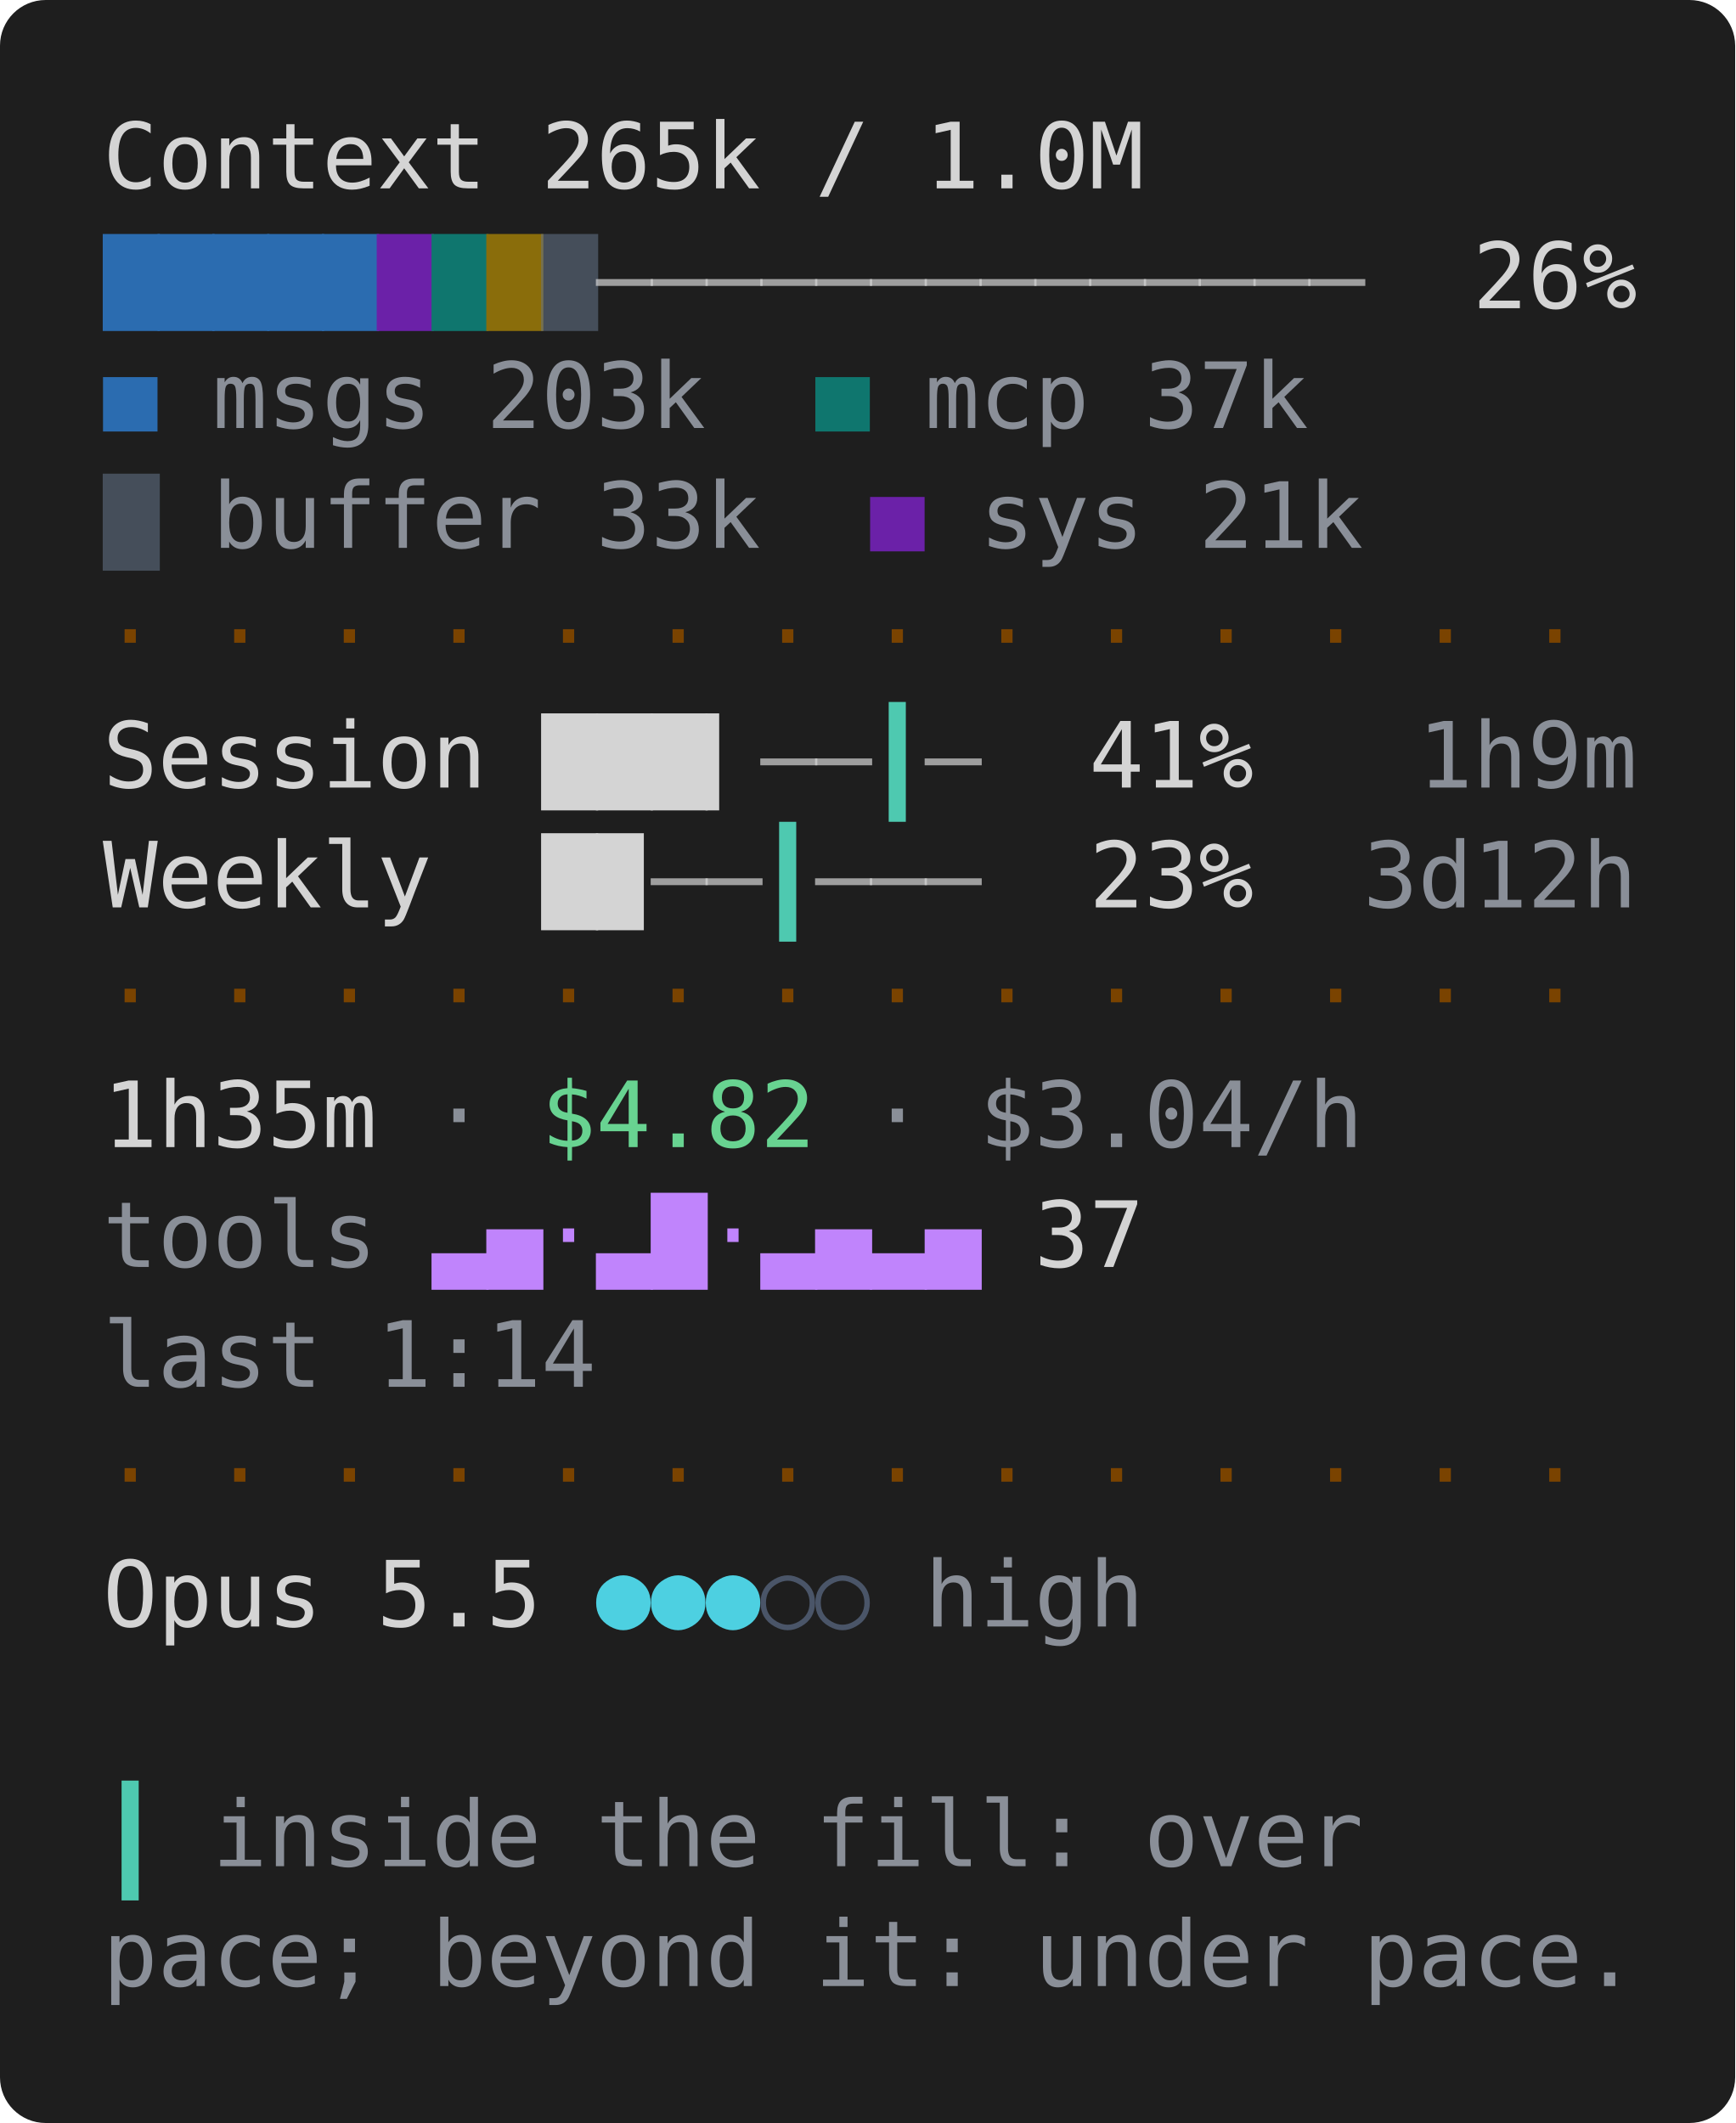
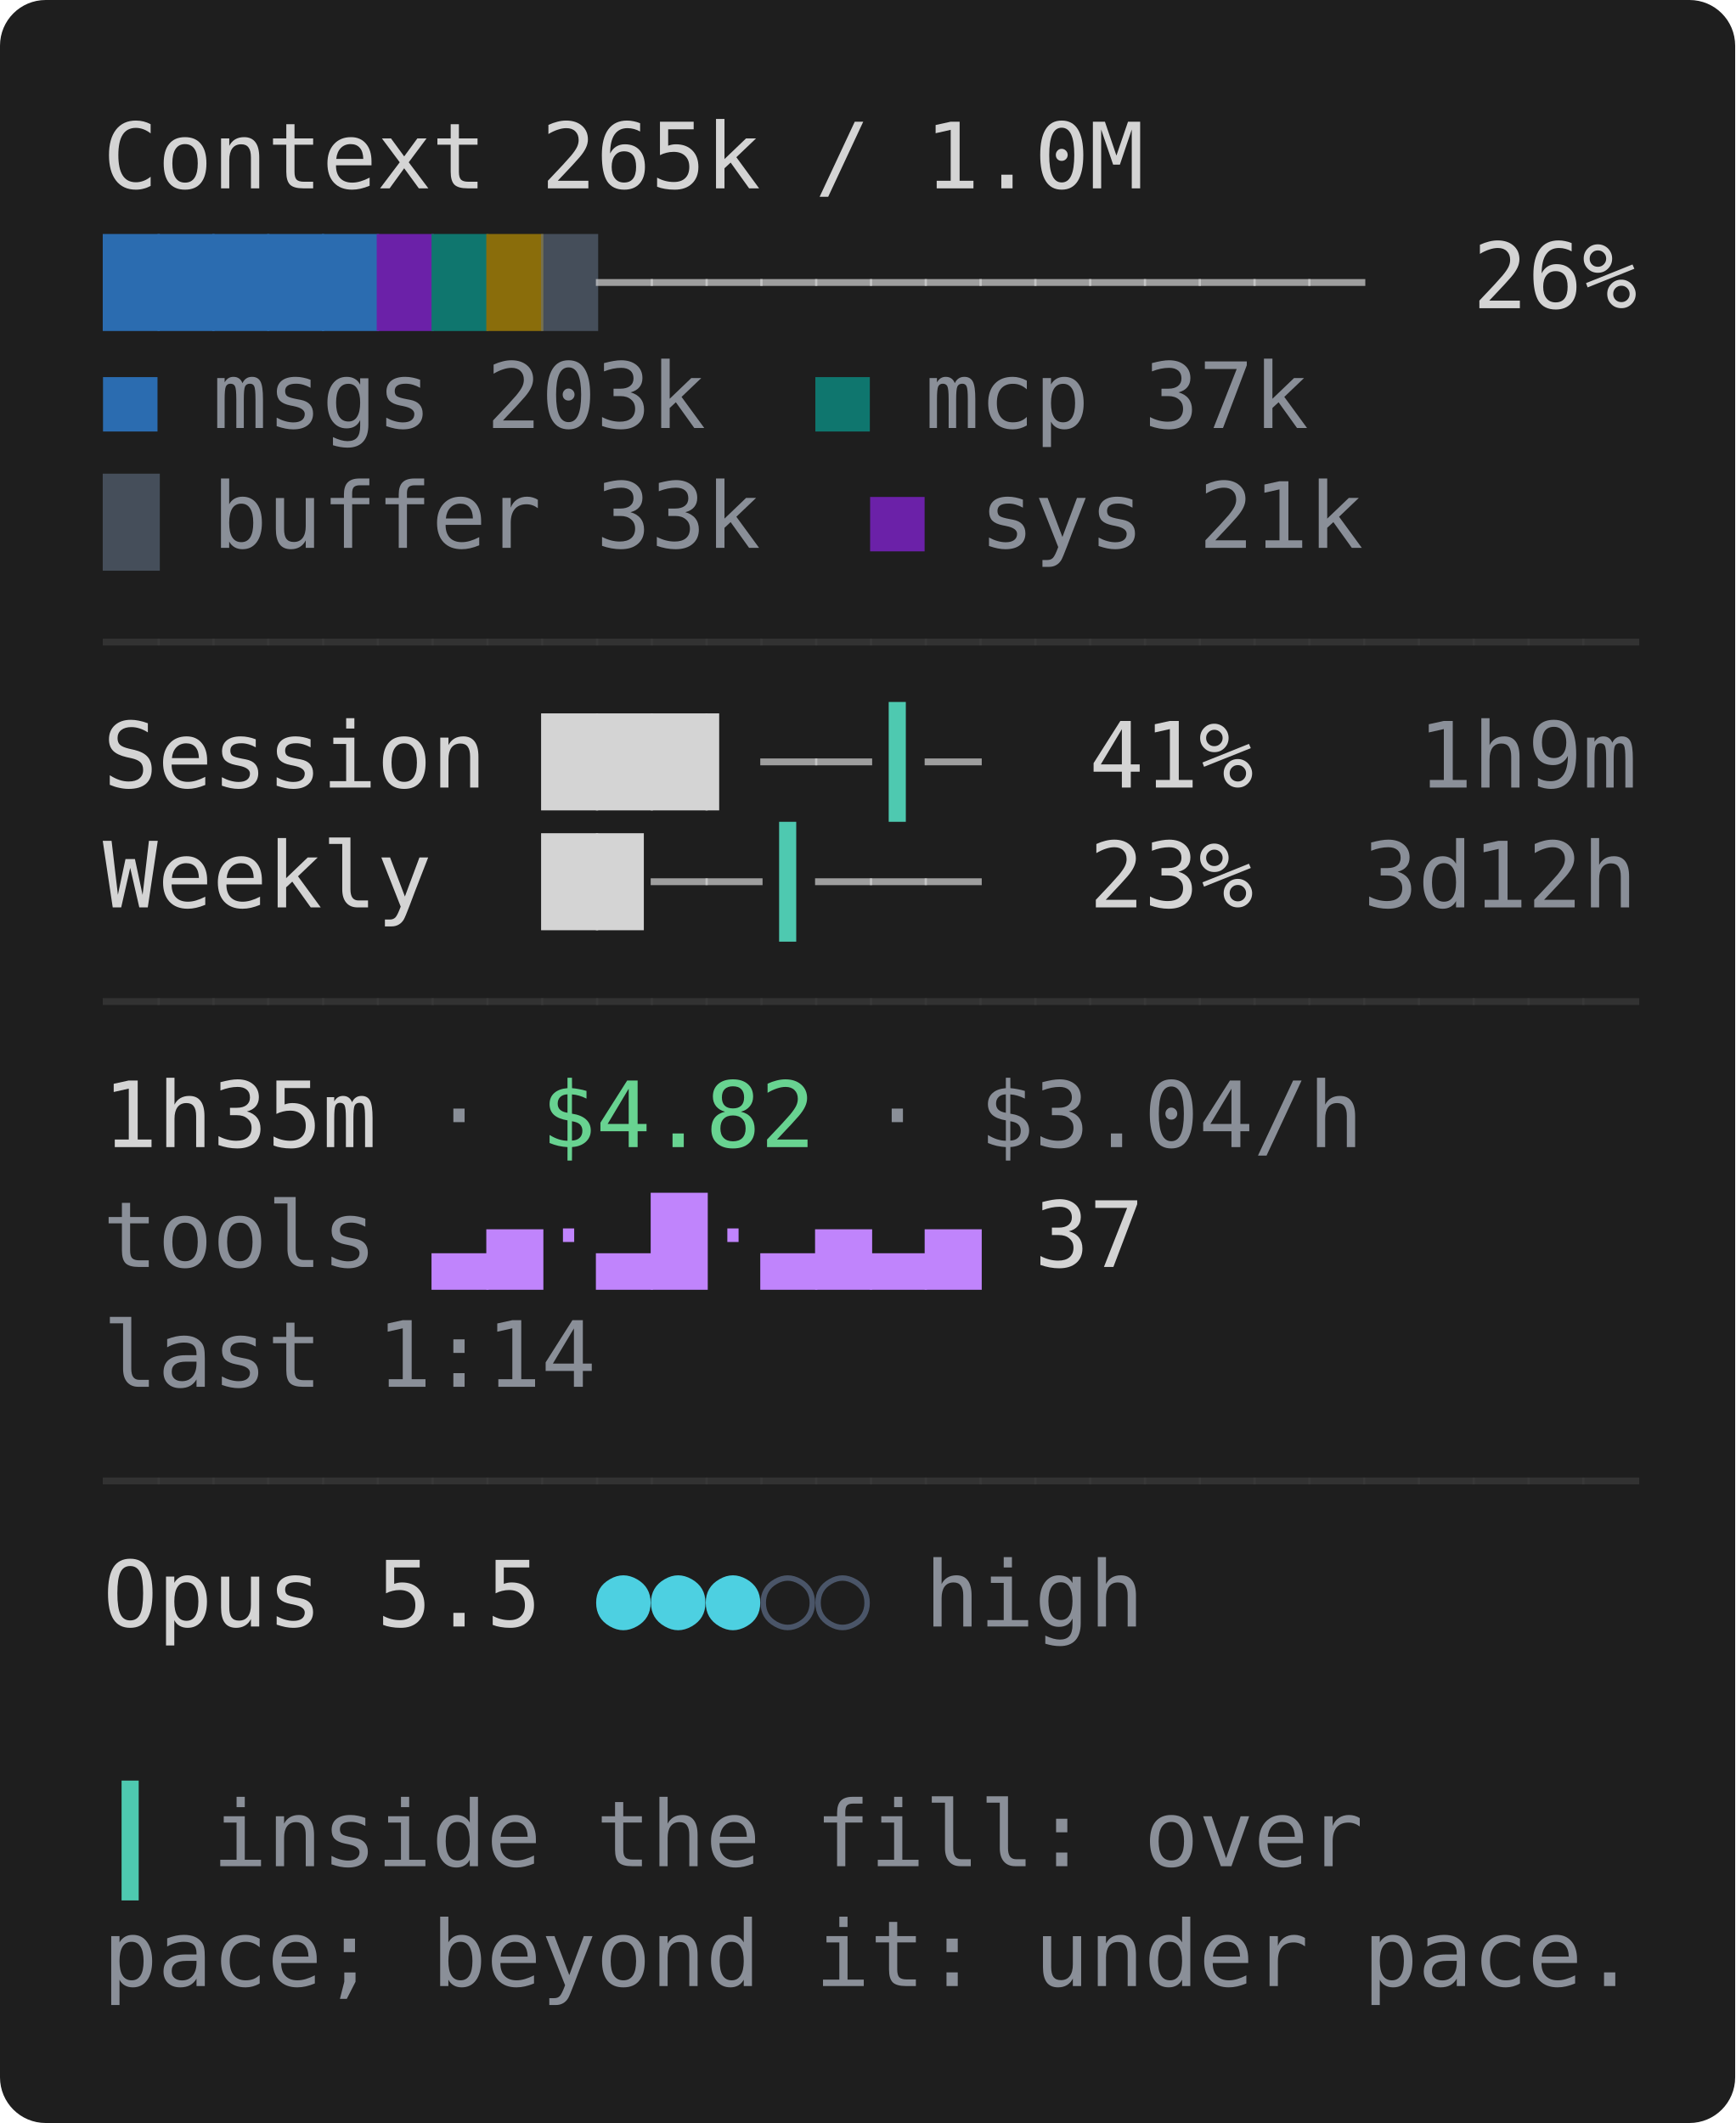
<svg xmlns="http://www.w3.org/2000/svg" width="304" height="372" viewBox="0 0 304 372" font-family="DejaVu Sans Mono, Menlo, Consolas, monospace" font-size="16">
  <rect width="304" height="372" rx="8" fill="#1e1e1e" />
  <text x="18.0" y="33" fill="#d4d4d4">C</text>
  <text x="27.6" y="33" fill="#d4d4d4">o</text>
  <text x="37.2" y="33" fill="#d4d4d4">n</text>
  <text x="46.8" y="33" fill="#d4d4d4">t</text>
  <text x="56.4" y="33" fill="#d4d4d4">e</text>
  <text x="66.0" y="33" fill="#d4d4d4">x</text>
  <text x="75.6" y="33" fill="#d4d4d4">t</text>
  <text x="94.8" y="33" fill="#d4d4d4">2</text>
  <text x="104.4" y="33" fill="#d4d4d4">6</text>
  <text x="114.0" y="33" fill="#d4d4d4">5</text>
  <text x="123.6" y="33" fill="#d4d4d4">k</text>
  <text x="142.8" y="33" fill="#d4d4d4">/</text>
  <text x="162.0" y="33" fill="#d4d4d4">1</text>
  <text x="171.6" y="33" fill="#d4d4d4">.</text>
  <text x="181.2" y="33" fill="#d4d4d4">0</text>
  <text x="190.8" y="33" fill="#d4d4d4">M</text>
  <rect x="18.0" y="41" width="10.0" height="17" fill="#2b6cb0" />
  <rect x="27.6" y="41" width="10.0" height="17" fill="#2b6cb0" />
  <rect x="37.2" y="41" width="10.0" height="17" fill="#2b6cb0" />
  <rect x="46.8" y="41" width="10.0" height="17" fill="#2b6cb0" />
  <rect x="56.4" y="41" width="10.0" height="17" fill="#2b6cb0" />
  <rect x="66.0" y="41" width="10.0" height="17" fill="#6b21a8" />
  <rect x="75.6" y="41" width="10.0" height="17" fill="#0f766e" />
  <rect x="85.2" y="41" width="10.0" height="17" fill="#8a6d0b" />
  <rect x="94.8" y="41" width="10.0" height="17" fill="#64748b" opacity="0.55" />
  <line x1="104.4" y1="49.5" x2="114.4" y2="49.5" stroke="#d4d4d4" stroke-width="1.2" opacity="0.7" />
  <line x1="114.0" y1="49.5" x2="124.0" y2="49.5" stroke="#d4d4d4" stroke-width="1.2" opacity="0.7" />
  <line x1="123.6" y1="49.5" x2="133.6" y2="49.5" stroke="#d4d4d4" stroke-width="1.2" opacity="0.7" />
  <line x1="133.2" y1="49.5" x2="143.2" y2="49.5" stroke="#d4d4d4" stroke-width="1.2" opacity="0.7" />
  <line x1="142.8" y1="49.5" x2="152.8" y2="49.5" stroke="#d4d4d4" stroke-width="1.2" opacity="0.7" />
  <line x1="152.4" y1="49.5" x2="162.4" y2="49.5" stroke="#d4d4d4" stroke-width="1.2" opacity="0.7" />
  <line x1="162.0" y1="49.5" x2="172.0" y2="49.5" stroke="#d4d4d4" stroke-width="1.2" opacity="0.7" />
  <line x1="171.6" y1="49.5" x2="181.6" y2="49.5" stroke="#d4d4d4" stroke-width="1.2" opacity="0.7" />
  <line x1="181.2" y1="49.5" x2="191.2" y2="49.5" stroke="#d4d4d4" stroke-width="1.2" opacity="0.7" />
  <line x1="190.8" y1="49.5" x2="200.8" y2="49.5" stroke="#d4d4d4" stroke-width="1.2" opacity="0.7" />
  <line x1="200.4" y1="49.5" x2="210.4" y2="49.5" stroke="#d4d4d4" stroke-width="1.2" opacity="0.7" />
  <line x1="210.0" y1="49.5" x2="220.0" y2="49.5" stroke="#d4d4d4" stroke-width="1.2" opacity="0.7" />
  <line x1="219.6" y1="49.5" x2="229.6" y2="49.5" stroke="#d4d4d4" stroke-width="1.2" opacity="0.7" />
  <line x1="229.2" y1="49.5" x2="239.2" y2="49.5" stroke="#d4d4d4" stroke-width="1.2" opacity="0.7" />
  <text x="258.0" y="54" fill="#d4d4d4">2</text>
  <text x="267.6" y="54" fill="#d4d4d4">6</text>
  <text x="277.2" y="54" fill="#d4d4d4">%</text>
  <text x="18.0" y="75" fill="#2b6cb0">■</text>
  <text x="37.2" y="75" fill="#8a8f98">m</text>
  <text x="46.8" y="75" fill="#8a8f98">s</text>
  <text x="56.4" y="75" fill="#8a8f98">g</text>
  <text x="66.0" y="75" fill="#8a8f98">s</text>
  <text x="85.2" y="75" fill="#8a8f98">2</text>
  <text x="94.8" y="75" fill="#8a8f98">0</text>
  <text x="104.4" y="75" fill="#8a8f98">3</text>
  <text x="114.0" y="75" fill="#8a8f98">k</text>
  <text x="142.8" y="75" fill="#0f766e">■</text>
  <text x="162.0" y="75" fill="#8a8f98">m</text>
  <text x="171.6" y="75" fill="#8a8f98">c</text>
  <text x="181.2" y="75" fill="#8a8f98">p</text>
  <text x="200.4" y="75" fill="#8a8f98">3</text>
  <text x="210.0" y="75" fill="#8a8f98">7</text>
  <text x="219.6" y="75" fill="#8a8f98">k</text>
  <rect x="18.0" y="83" width="10.0" height="17" fill="#64748b" opacity="0.55" />
  <text x="37.2" y="96" fill="#8a8f98">b</text>
  <text x="46.8" y="96" fill="#8a8f98">u</text>
  <text x="56.4" y="96" fill="#8a8f98">f</text>
  <text x="66.0" y="96" fill="#8a8f98">f</text>
  <text x="75.6" y="96" fill="#8a8f98">e</text>
  <text x="85.2" y="96" fill="#8a8f98">r</text>
  <text x="104.4" y="96" fill="#8a8f98">3</text>
  <text x="114.0" y="96" fill="#8a8f98">3</text>
  <text x="123.6" y="96" fill="#8a8f98">k</text>
  <text x="152.4" y="96" fill="#6b21a8">■</text>
  <text x="171.6" y="96" fill="#8a8f98">s</text>
  <text x="181.2" y="96" fill="#8a8f98">y</text>
  <text x="190.8" y="96" fill="#8a8f98">s</text>
  <text x="210.0" y="96" fill="#8a8f98">2</text>
  <text x="219.6" y="96" fill="#8a8f98">1</text>
  <text x="229.2" y="96" fill="#8a8f98">k</text>
-   <text x="18.0" y="117" fill="#7a4300">·</text>
-   <text x="37.2" y="117" fill="#7a4300">·</text>
-   <text x="56.4" y="117" fill="#7a4300">·</text>
-   <text x="75.6" y="117" fill="#7a4300">·</text>
-   <text x="94.8" y="117" fill="#7a4300">·</text>
-   <text x="114.0" y="117" fill="#7a4300">·</text>
-   <text x="133.2" y="117" fill="#7a4300">·</text>
-   <text x="152.4" y="117" fill="#7a4300">·</text>
-   <text x="171.6" y="117" fill="#7a4300">·</text>
-   <text x="190.8" y="117" fill="#7a4300">·</text>
-   <text x="210.0" y="117" fill="#7a4300">·</text>
-   <text x="229.2" y="117" fill="#7a4300">·</text>
-   <text x="248.4" y="117" fill="#7a4300">·</text>
-   <text x="267.6" y="117" fill="#7a4300">·</text>
+   <line x1="18.0" y1="112.5" x2="28.0" y2="112.5" stroke="#3a3a3a" stroke-width="1.2" opacity="0.7" />
+   <line x1="27.6" y1="112.5" x2="37.6" y2="112.5" stroke="#3a3a3a" stroke-width="1.2" opacity="0.7" />
+   <line x1="37.2" y1="112.5" x2="47.2" y2="112.5" stroke="#3a3a3a" stroke-width="1.2" opacity="0.7" />
+   <line x1="46.8" y1="112.5" x2="56.8" y2="112.5" stroke="#3a3a3a" stroke-width="1.2" opacity="0.7" />
+   <line x1="56.4" y1="112.5" x2="66.4" y2="112.5" stroke="#3a3a3a" stroke-width="1.2" opacity="0.7" />
+   <line x1="66.0" y1="112.5" x2="76.0" y2="112.5" stroke="#3a3a3a" stroke-width="1.2" opacity="0.7" />
+   <line x1="75.6" y1="112.5" x2="85.6" y2="112.5" stroke="#3a3a3a" stroke-width="1.2" opacity="0.7" />
+   <line x1="85.2" y1="112.5" x2="95.2" y2="112.5" stroke="#3a3a3a" stroke-width="1.2" opacity="0.7" />
+   <line x1="94.8" y1="112.5" x2="104.8" y2="112.5" stroke="#3a3a3a" stroke-width="1.2" opacity="0.7" />
+   <line x1="104.4" y1="112.5" x2="114.4" y2="112.5" stroke="#3a3a3a" stroke-width="1.2" opacity="0.7" />
+   <line x1="114.0" y1="112.5" x2="124.0" y2="112.5" stroke="#3a3a3a" stroke-width="1.2" opacity="0.7" />
+   <line x1="123.6" y1="112.5" x2="133.6" y2="112.5" stroke="#3a3a3a" stroke-width="1.2" opacity="0.7" />
+   <line x1="133.2" y1="112.5" x2="143.2" y2="112.5" stroke="#3a3a3a" stroke-width="1.2" opacity="0.7" />
+   <line x1="142.8" y1="112.5" x2="152.8" y2="112.5" stroke="#3a3a3a" stroke-width="1.2" opacity="0.7" />
+   <line x1="152.4" y1="112.5" x2="162.4" y2="112.5" stroke="#3a3a3a" stroke-width="1.2" opacity="0.7" />
+   <line x1="162.0" y1="112.5" x2="172.0" y2="112.5" stroke="#3a3a3a" stroke-width="1.2" opacity="0.7" />
+   <line x1="171.6" y1="112.5" x2="181.6" y2="112.5" stroke="#3a3a3a" stroke-width="1.2" opacity="0.7" />
+   <line x1="181.2" y1="112.5" x2="191.2" y2="112.5" stroke="#3a3a3a" stroke-width="1.2" opacity="0.7" />
+   <line x1="190.8" y1="112.5" x2="200.8" y2="112.5" stroke="#3a3a3a" stroke-width="1.2" opacity="0.7" />
+   <line x1="200.4" y1="112.5" x2="210.4" y2="112.5" stroke="#3a3a3a" stroke-width="1.2" opacity="0.7" />
+   <line x1="210.0" y1="112.5" x2="220.0" y2="112.5" stroke="#3a3a3a" stroke-width="1.2" opacity="0.7" />
+   <line x1="219.6" y1="112.5" x2="229.6" y2="112.5" stroke="#3a3a3a" stroke-width="1.2" opacity="0.7" />
+   <line x1="229.2" y1="112.5" x2="239.2" y2="112.5" stroke="#3a3a3a" stroke-width="1.2" opacity="0.7" />
+   <line x1="238.8" y1="112.5" x2="248.8" y2="112.5" stroke="#3a3a3a" stroke-width="1.2" opacity="0.7" />
+   <line x1="248.4" y1="112.5" x2="258.4" y2="112.5" stroke="#3a3a3a" stroke-width="1.2" opacity="0.7" />
+   <line x1="258.0" y1="112.5" x2="268.0" y2="112.5" stroke="#3a3a3a" stroke-width="1.2" opacity="0.7" />
+   <line x1="267.6" y1="112.5" x2="277.6" y2="112.5" stroke="#3a3a3a" stroke-width="1.2" opacity="0.7" />
+   <line x1="277.2" y1="112.5" x2="287.2" y2="112.5" stroke="#3a3a3a" stroke-width="1.2" opacity="0.7" />
  <text x="18.0" y="138" fill="#d4d4d4">S</text>
  <text x="27.6" y="138" fill="#d4d4d4">e</text>
  <text x="37.2" y="138" fill="#d4d4d4">s</text>
  <text x="46.8" y="138" fill="#d4d4d4">s</text>
  <text x="56.4" y="138" fill="#d4d4d4">i</text>
  <text x="66.0" y="138" fill="#d4d4d4">o</text>
  <text x="75.6" y="138" fill="#d4d4d4">n</text>
  <rect x="94.8" y="125" width="10.0" height="17" fill="#d4d4d4" />
  <rect x="104.4" y="125" width="10.0" height="17" fill="#d4d4d4" />
  <rect x="114.0" y="125" width="10.0" height="17" fill="#d4d4d4" />
  <rect x="123.6" y="125" width="2.4" height="17" fill="#d4d4d4" />
  <line x1="133.2" y1="133.5" x2="143.2" y2="133.5" stroke="#d4d4d4" stroke-width="1.2" opacity="0.7" />
  <line x1="142.8" y1="133.5" x2="152.8" y2="133.5" stroke="#d4d4d4" stroke-width="1.2" opacity="0.7" />
  <line x1="157.2" y1="123" x2="157.2" y2="144" stroke="#4ec9b0" stroke-width="3" />
  <line x1="162.0" y1="133.5" x2="172.0" y2="133.5" stroke="#d4d4d4" stroke-width="1.2" opacity="0.7" />
  <text x="190.8" y="138" fill="#d4d4d4">4</text>
  <text x="200.4" y="138" fill="#d4d4d4">1</text>
  <text x="210.0" y="138" fill="#d4d4d4">%</text>
  <text x="248.4" y="138" fill="#8a8f98">1</text>
  <text x="258.0" y="138" fill="#8a8f98">h</text>
  <text x="267.6" y="138" fill="#8a8f98">9</text>
  <text x="277.2" y="138" fill="#8a8f98">m</text>
  <text x="18.0" y="159" fill="#d4d4d4">W</text>
  <text x="27.6" y="159" fill="#d4d4d4">e</text>
  <text x="37.2" y="159" fill="#d4d4d4">e</text>
  <text x="46.8" y="159" fill="#d4d4d4">k</text>
  <text x="56.4" y="159" fill="#d4d4d4">l</text>
  <text x="66.0" y="159" fill="#d4d4d4">y</text>
  <rect x="94.8" y="146" width="10.0" height="17" fill="#d4d4d4" />
  <rect x="104.4" y="146" width="8.4" height="17" fill="#d4d4d4" />
  <line x1="114.0" y1="154.5" x2="124.0" y2="154.5" stroke="#d4d4d4" stroke-width="1.2" opacity="0.7" />
  <line x1="123.6" y1="154.5" x2="133.6" y2="154.5" stroke="#d4d4d4" stroke-width="1.2" opacity="0.7" />
  <line x1="138.0" y1="144" x2="138.0" y2="165" stroke="#4ec9b0" stroke-width="3" />
  <line x1="142.8" y1="154.5" x2="152.8" y2="154.5" stroke="#d4d4d4" stroke-width="1.2" opacity="0.7" />
  <line x1="152.4" y1="154.5" x2="162.4" y2="154.5" stroke="#d4d4d4" stroke-width="1.2" opacity="0.7" />
  <line x1="162.0" y1="154.5" x2="172.0" y2="154.5" stroke="#d4d4d4" stroke-width="1.2" opacity="0.7" />
  <text x="190.8" y="159" fill="#d4d4d4">2</text>
  <text x="200.4" y="159" fill="#d4d4d4">3</text>
  <text x="210.0" y="159" fill="#d4d4d4">%</text>
  <text x="238.8" y="159" fill="#8a8f98">3</text>
  <text x="248.4" y="159" fill="#8a8f98">d</text>
  <text x="258.0" y="159" fill="#8a8f98">1</text>
  <text x="267.6" y="159" fill="#8a8f98">2</text>
  <text x="277.2" y="159" fill="#8a8f98">h</text>
-   <text x="18.0" y="180" fill="#7a4300">·</text>
-   <text x="37.2" y="180" fill="#7a4300">·</text>
-   <text x="56.4" y="180" fill="#7a4300">·</text>
-   <text x="75.6" y="180" fill="#7a4300">·</text>
-   <text x="94.8" y="180" fill="#7a4300">·</text>
-   <text x="114.0" y="180" fill="#7a4300">·</text>
-   <text x="133.2" y="180" fill="#7a4300">·</text>
-   <text x="152.4" y="180" fill="#7a4300">·</text>
-   <text x="171.6" y="180" fill="#7a4300">·</text>
-   <text x="190.8" y="180" fill="#7a4300">·</text>
-   <text x="210.0" y="180" fill="#7a4300">·</text>
-   <text x="229.2" y="180" fill="#7a4300">·</text>
-   <text x="248.4" y="180" fill="#7a4300">·</text>
-   <text x="267.6" y="180" fill="#7a4300">·</text>
+   <line x1="18.0" y1="175.5" x2="28.0" y2="175.5" stroke="#3a3a3a" stroke-width="1.2" opacity="0.7" />
+   <line x1="27.6" y1="175.5" x2="37.6" y2="175.5" stroke="#3a3a3a" stroke-width="1.2" opacity="0.7" />
+   <line x1="37.2" y1="175.5" x2="47.2" y2="175.5" stroke="#3a3a3a" stroke-width="1.2" opacity="0.7" />
+   <line x1="46.8" y1="175.5" x2="56.8" y2="175.5" stroke="#3a3a3a" stroke-width="1.2" opacity="0.7" />
+   <line x1="56.4" y1="175.5" x2="66.4" y2="175.5" stroke="#3a3a3a" stroke-width="1.2" opacity="0.7" />
+   <line x1="66.0" y1="175.5" x2="76.0" y2="175.5" stroke="#3a3a3a" stroke-width="1.2" opacity="0.7" />
+   <line x1="75.6" y1="175.5" x2="85.6" y2="175.5" stroke="#3a3a3a" stroke-width="1.2" opacity="0.7" />
+   <line x1="85.2" y1="175.5" x2="95.2" y2="175.5" stroke="#3a3a3a" stroke-width="1.2" opacity="0.7" />
+   <line x1="94.8" y1="175.5" x2="104.8" y2="175.5" stroke="#3a3a3a" stroke-width="1.2" opacity="0.7" />
+   <line x1="104.4" y1="175.5" x2="114.4" y2="175.5" stroke="#3a3a3a" stroke-width="1.2" opacity="0.7" />
+   <line x1="114.0" y1="175.5" x2="124.0" y2="175.5" stroke="#3a3a3a" stroke-width="1.2" opacity="0.7" />
+   <line x1="123.6" y1="175.5" x2="133.6" y2="175.5" stroke="#3a3a3a" stroke-width="1.2" opacity="0.7" />
+   <line x1="133.2" y1="175.5" x2="143.2" y2="175.5" stroke="#3a3a3a" stroke-width="1.2" opacity="0.7" />
+   <line x1="142.8" y1="175.5" x2="152.8" y2="175.5" stroke="#3a3a3a" stroke-width="1.2" opacity="0.7" />
+   <line x1="152.4" y1="175.5" x2="162.4" y2="175.5" stroke="#3a3a3a" stroke-width="1.2" opacity="0.7" />
+   <line x1="162.0" y1="175.5" x2="172.0" y2="175.5" stroke="#3a3a3a" stroke-width="1.2" opacity="0.7" />
+   <line x1="171.6" y1="175.5" x2="181.6" y2="175.5" stroke="#3a3a3a" stroke-width="1.2" opacity="0.7" />
+   <line x1="181.2" y1="175.5" x2="191.2" y2="175.5" stroke="#3a3a3a" stroke-width="1.2" opacity="0.7" />
+   <line x1="190.8" y1="175.5" x2="200.8" y2="175.5" stroke="#3a3a3a" stroke-width="1.2" opacity="0.7" />
+   <line x1="200.4" y1="175.5" x2="210.4" y2="175.5" stroke="#3a3a3a" stroke-width="1.2" opacity="0.7" />
+   <line x1="210.0" y1="175.5" x2="220.0" y2="175.5" stroke="#3a3a3a" stroke-width="1.2" opacity="0.7" />
+   <line x1="219.6" y1="175.5" x2="229.6" y2="175.5" stroke="#3a3a3a" stroke-width="1.2" opacity="0.7" />
+   <line x1="229.2" y1="175.5" x2="239.2" y2="175.5" stroke="#3a3a3a" stroke-width="1.2" opacity="0.7" />
+   <line x1="238.8" y1="175.5" x2="248.8" y2="175.5" stroke="#3a3a3a" stroke-width="1.2" opacity="0.7" />
+   <line x1="248.4" y1="175.5" x2="258.4" y2="175.5" stroke="#3a3a3a" stroke-width="1.2" opacity="0.7" />
+   <line x1="258.0" y1="175.5" x2="268.0" y2="175.5" stroke="#3a3a3a" stroke-width="1.2" opacity="0.7" />
+   <line x1="267.6" y1="175.5" x2="277.6" y2="175.5" stroke="#3a3a3a" stroke-width="1.2" opacity="0.7" />
+   <line x1="277.2" y1="175.5" x2="287.2" y2="175.5" stroke="#3a3a3a" stroke-width="1.2" opacity="0.7" />
  <text x="18.0" y="201" fill="#d4d4d4">1</text>
  <text x="27.6" y="201" fill="#d4d4d4">h</text>
  <text x="37.2" y="201" fill="#d4d4d4">3</text>
  <text x="46.8" y="201" fill="#d4d4d4">5</text>
  <text x="56.4" y="201" fill="#d4d4d4">m</text>
  <text x="75.6" y="201" fill="#8a8f98">·</text>
  <text x="94.8" y="201" fill="#68d391">$</text>
  <text x="104.4" y="201" fill="#68d391">4</text>
  <text x="114.0" y="201" fill="#68d391">.</text>
  <text x="123.6" y="201" fill="#68d391">8</text>
  <text x="133.2" y="201" fill="#68d391">2</text>
  <text x="152.4" y="201" fill="#8a8f98">·</text>
  <text x="171.6" y="201" fill="#8a8f98">$</text>
  <text x="181.2" y="201" fill="#8a8f98">3</text>
  <text x="190.8" y="201" fill="#8a8f98">.</text>
  <text x="200.4" y="201" fill="#8a8f98">0</text>
  <text x="210.0" y="201" fill="#8a8f98">4</text>
  <text x="219.6" y="201" fill="#8a8f98">/</text>
  <text x="229.2" y="201" fill="#8a8f98">h</text>
  <text x="18.0" y="222" fill="#8a8f98">t</text>
  <text x="27.6" y="222" fill="#8a8f98">o</text>
  <text x="37.2" y="222" fill="#8a8f98">o</text>
  <text x="46.8" y="222" fill="#8a8f98">l</text>
  <text x="56.4" y="222" fill="#8a8f98">s</text>
  <rect x="75.6" y="219.6" width="10.0" height="6.4" fill="#c084fc" />
  <rect x="85.2" y="215.4" width="10.0" height="10.6" fill="#c084fc" />
  <text x="94.8" y="222" fill="#c084fc">·</text>
  <rect x="104.4" y="219.6" width="10.0" height="6.4" fill="#c084fc" />
  <rect x="114.0" y="209" width="10.0" height="17" fill="#c084fc" />
  <text x="123.6" y="222" fill="#c084fc">·</text>
  <rect x="133.2" y="219.6" width="10.0" height="6.4" fill="#c084fc" />
  <rect x="142.8" y="215.4" width="10.0" height="10.6" fill="#c084fc" />
  <rect x="152.4" y="219.6" width="10.0" height="6.4" fill="#c084fc" />
  <rect x="162.0" y="215.4" width="10.0" height="10.6" fill="#c084fc" />
  <text x="181.2" y="222" fill="#d4d4d4">3</text>
  <text x="190.8" y="222" fill="#d4d4d4">7</text>
  <text x="18.0" y="243" fill="#8a8f98">l</text>
  <text x="27.6" y="243" fill="#8a8f98">a</text>
  <text x="37.2" y="243" fill="#8a8f98">s</text>
  <text x="46.8" y="243" fill="#8a8f98">t</text>
  <text x="66.0" y="243" fill="#8a8f98">1</text>
  <text x="75.6" y="243" fill="#8a8f98">:</text>
  <text x="85.2" y="243" fill="#8a8f98">1</text>
  <text x="94.8" y="243" fill="#8a8f98">4</text>
-   <text x="18.0" y="264" fill="#7a4300">·</text>
-   <text x="37.2" y="264" fill="#7a4300">·</text>
-   <text x="56.4" y="264" fill="#7a4300">·</text>
-   <text x="75.6" y="264" fill="#7a4300">·</text>
-   <text x="94.8" y="264" fill="#7a4300">·</text>
-   <text x="114.0" y="264" fill="#7a4300">·</text>
-   <text x="133.2" y="264" fill="#7a4300">·</text>
-   <text x="152.4" y="264" fill="#7a4300">·</text>
-   <text x="171.6" y="264" fill="#7a4300">·</text>
-   <text x="190.8" y="264" fill="#7a4300">·</text>
-   <text x="210.0" y="264" fill="#7a4300">·</text>
-   <text x="229.2" y="264" fill="#7a4300">·</text>
-   <text x="248.4" y="264" fill="#7a4300">·</text>
-   <text x="267.6" y="264" fill="#7a4300">·</text>
+   <line x1="18.0" y1="259.5" x2="28.0" y2="259.5" stroke="#3a3a3a" stroke-width="1.2" opacity="0.7" />
+   <line x1="27.6" y1="259.5" x2="37.6" y2="259.5" stroke="#3a3a3a" stroke-width="1.2" opacity="0.7" />
+   <line x1="37.2" y1="259.5" x2="47.2" y2="259.5" stroke="#3a3a3a" stroke-width="1.2" opacity="0.7" />
+   <line x1="46.8" y1="259.5" x2="56.8" y2="259.5" stroke="#3a3a3a" stroke-width="1.2" opacity="0.7" />
+   <line x1="56.4" y1="259.5" x2="66.4" y2="259.5" stroke="#3a3a3a" stroke-width="1.2" opacity="0.7" />
+   <line x1="66.0" y1="259.5" x2="76.0" y2="259.5" stroke="#3a3a3a" stroke-width="1.2" opacity="0.7" />
+   <line x1="75.6" y1="259.5" x2="85.6" y2="259.5" stroke="#3a3a3a" stroke-width="1.2" opacity="0.7" />
+   <line x1="85.2" y1="259.5" x2="95.2" y2="259.5" stroke="#3a3a3a" stroke-width="1.2" opacity="0.7" />
+   <line x1="94.8" y1="259.5" x2="104.8" y2="259.5" stroke="#3a3a3a" stroke-width="1.2" opacity="0.7" />
+   <line x1="104.4" y1="259.5" x2="114.4" y2="259.5" stroke="#3a3a3a" stroke-width="1.2" opacity="0.7" />
+   <line x1="114.0" y1="259.5" x2="124.0" y2="259.5" stroke="#3a3a3a" stroke-width="1.2" opacity="0.7" />
+   <line x1="123.6" y1="259.5" x2="133.6" y2="259.5" stroke="#3a3a3a" stroke-width="1.2" opacity="0.7" />
+   <line x1="133.2" y1="259.5" x2="143.2" y2="259.5" stroke="#3a3a3a" stroke-width="1.2" opacity="0.7" />
+   <line x1="142.8" y1="259.5" x2="152.8" y2="259.5" stroke="#3a3a3a" stroke-width="1.2" opacity="0.7" />
+   <line x1="152.4" y1="259.5" x2="162.4" y2="259.5" stroke="#3a3a3a" stroke-width="1.2" opacity="0.7" />
+   <line x1="162.0" y1="259.5" x2="172.0" y2="259.5" stroke="#3a3a3a" stroke-width="1.2" opacity="0.7" />
+   <line x1="171.6" y1="259.5" x2="181.6" y2="259.5" stroke="#3a3a3a" stroke-width="1.2" opacity="0.7" />
+   <line x1="181.2" y1="259.5" x2="191.2" y2="259.5" stroke="#3a3a3a" stroke-width="1.2" opacity="0.7" />
+   <line x1="190.8" y1="259.5" x2="200.8" y2="259.5" stroke="#3a3a3a" stroke-width="1.2" opacity="0.7" />
+   <line x1="200.4" y1="259.5" x2="210.4" y2="259.5" stroke="#3a3a3a" stroke-width="1.2" opacity="0.7" />
+   <line x1="210.0" y1="259.5" x2="220.0" y2="259.5" stroke="#3a3a3a" stroke-width="1.2" opacity="0.7" />
+   <line x1="219.6" y1="259.5" x2="229.6" y2="259.5" stroke="#3a3a3a" stroke-width="1.2" opacity="0.7" />
+   <line x1="229.2" y1="259.5" x2="239.2" y2="259.5" stroke="#3a3a3a" stroke-width="1.2" opacity="0.7" />
+   <line x1="238.8" y1="259.5" x2="248.8" y2="259.5" stroke="#3a3a3a" stroke-width="1.2" opacity="0.7" />
+   <line x1="248.4" y1="259.5" x2="258.4" y2="259.5" stroke="#3a3a3a" stroke-width="1.2" opacity="0.7" />
+   <line x1="258.0" y1="259.5" x2="268.0" y2="259.5" stroke="#3a3a3a" stroke-width="1.2" opacity="0.7" />
+   <line x1="267.6" y1="259.5" x2="277.6" y2="259.5" stroke="#3a3a3a" stroke-width="1.2" opacity="0.7" />
+   <line x1="277.2" y1="259.5" x2="287.2" y2="259.5" stroke="#3a3a3a" stroke-width="1.2" opacity="0.7" />
  <text x="18.0" y="285" fill="#d4d4d4">O</text>
  <text x="27.6" y="285" fill="#d4d4d4">p</text>
  <text x="37.2" y="285" fill="#d4d4d4">u</text>
  <text x="46.8" y="285" fill="#d4d4d4">s</text>
  <text x="66.0" y="285" fill="#d4d4d4">5</text>
  <text x="75.6" y="285" fill="#d4d4d4">.</text>
  <text x="85.2" y="285" fill="#d4d4d4">5</text>
  <text x="104.4" y="285" fill="#4dd0e1">●</text>
  <text x="114.0" y="285" fill="#4dd0e1">●</text>
  <text x="123.6" y="285" fill="#4dd0e1">●</text>
  <text x="133.2" y="285" fill="#4a5568">○</text>
  <text x="142.8" y="285" fill="#4a5568">○</text>
  <text x="162.0" y="285" fill="#8a8f98">h</text>
  <text x="171.6" y="285" fill="#8a8f98">i</text>
  <text x="181.2" y="285" fill="#8a8f98">g</text>
  <text x="190.8" y="285" fill="#8a8f98">h</text>
  <line x1="22.8" y1="312" x2="22.8" y2="333" stroke="#4ec9b0" stroke-width="3" />
  <text x="37.2" y="327" fill="#8a8f98">i</text>
  <text x="46.8" y="327" fill="#8a8f98">n</text>
  <text x="56.4" y="327" fill="#8a8f98">s</text>
  <text x="66.0" y="327" fill="#8a8f98">i</text>
  <text x="75.6" y="327" fill="#8a8f98">d</text>
  <text x="85.2" y="327" fill="#8a8f98">e</text>
  <text x="104.4" y="327" fill="#8a8f98">t</text>
  <text x="114.0" y="327" fill="#8a8f98">h</text>
  <text x="123.6" y="327" fill="#8a8f98">e</text>
  <text x="142.8" y="327" fill="#8a8f98">f</text>
  <text x="152.4" y="327" fill="#8a8f98">i</text>
  <text x="162.0" y="327" fill="#8a8f98">l</text>
  <text x="171.6" y="327" fill="#8a8f98">l</text>
  <text x="181.2" y="327" fill="#8a8f98">:</text>
  <text x="200.4" y="327" fill="#8a8f98">o</text>
  <text x="210.0" y="327" fill="#8a8f98">v</text>
  <text x="219.6" y="327" fill="#8a8f98">e</text>
  <text x="229.2" y="327" fill="#8a8f98">r</text>
  <text x="18.0" y="348" fill="#8a8f98">p</text>
  <text x="27.6" y="348" fill="#8a8f98">a</text>
  <text x="37.2" y="348" fill="#8a8f98">c</text>
  <text x="46.8" y="348" fill="#8a8f98">e</text>
  <text x="56.4" y="348" fill="#8a8f98">;</text>
  <text x="75.6" y="348" fill="#8a8f98">b</text>
  <text x="85.2" y="348" fill="#8a8f98">e</text>
  <text x="94.8" y="348" fill="#8a8f98">y</text>
  <text x="104.4" y="348" fill="#8a8f98">o</text>
  <text x="114.0" y="348" fill="#8a8f98">n</text>
  <text x="123.6" y="348" fill="#8a8f98">d</text>
  <text x="142.8" y="348" fill="#8a8f98">i</text>
  <text x="152.4" y="348" fill="#8a8f98">t</text>
  <text x="162.0" y="348" fill="#8a8f98">:</text>
  <text x="181.2" y="348" fill="#8a8f98">u</text>
  <text x="190.8" y="348" fill="#8a8f98">n</text>
  <text x="200.4" y="348" fill="#8a8f98">d</text>
  <text x="210.0" y="348" fill="#8a8f98">e</text>
  <text x="219.6" y="348" fill="#8a8f98">r</text>
  <text x="238.8" y="348" fill="#8a8f98">p</text>
  <text x="248.4" y="348" fill="#8a8f98">a</text>
  <text x="258.0" y="348" fill="#8a8f98">c</text>
  <text x="267.6" y="348" fill="#8a8f98">e</text>
  <text x="277.2" y="348" fill="#8a8f98">.</text>
</svg>
